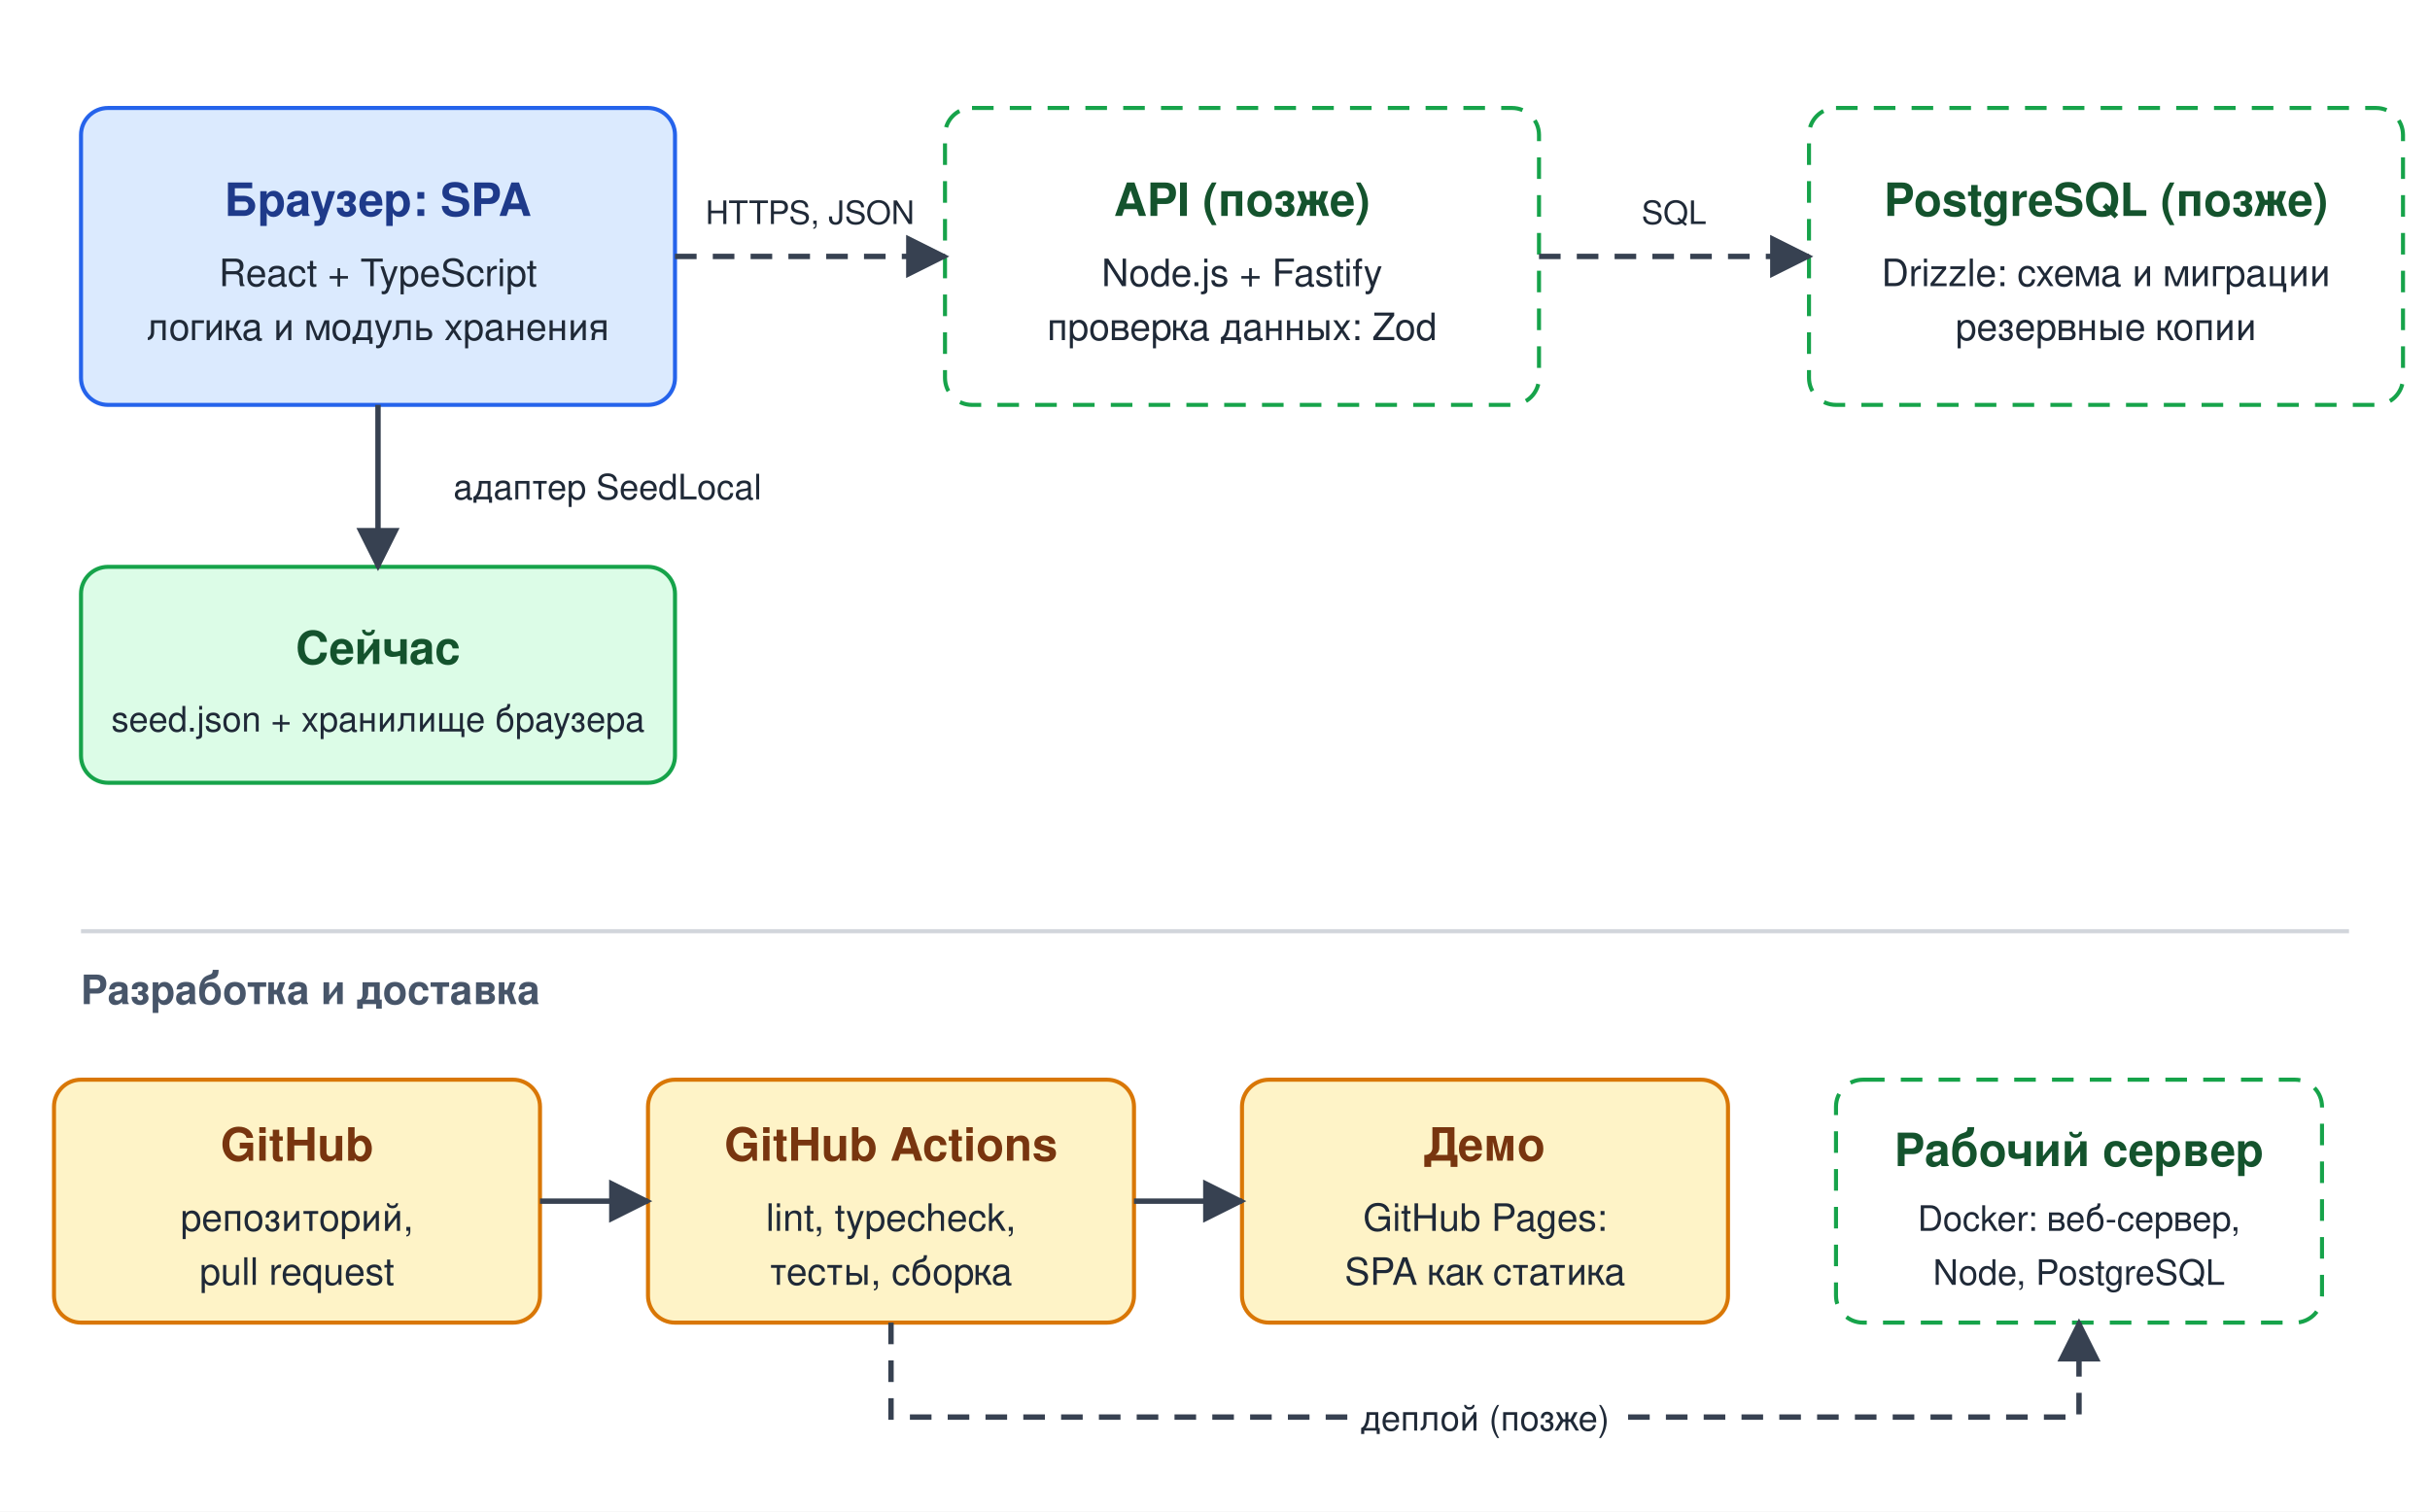
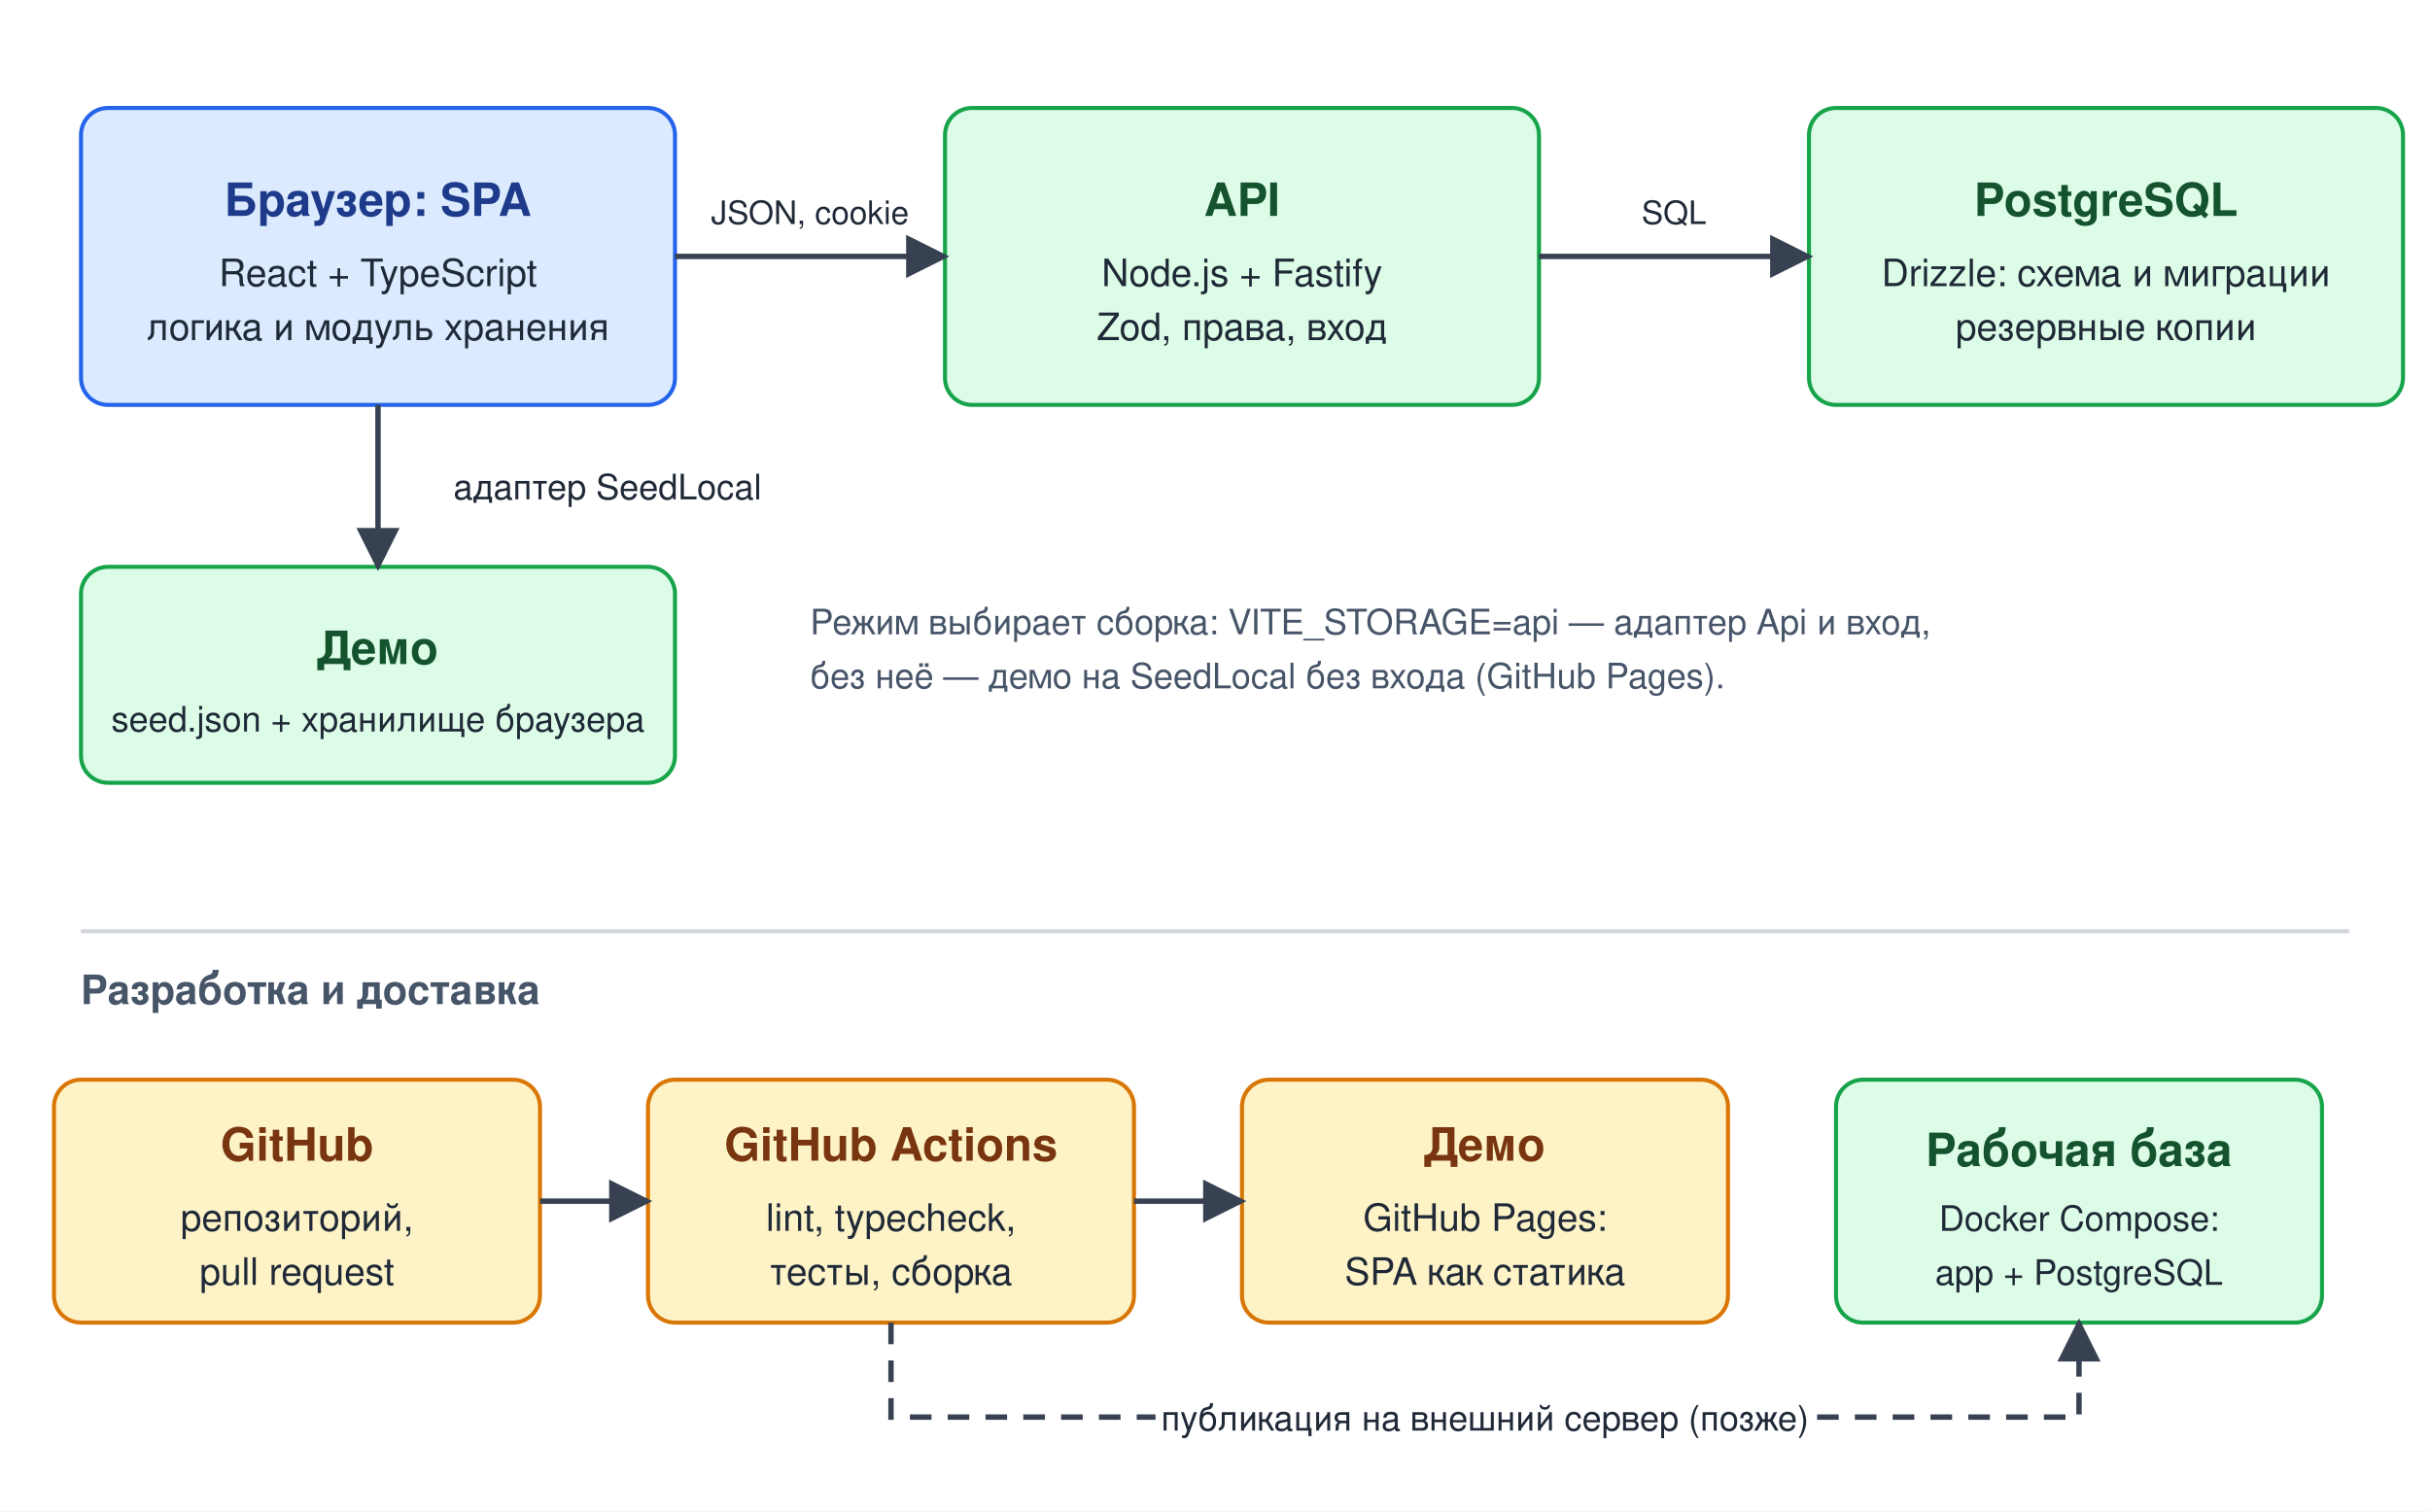
<svg xmlns="http://www.w3.org/2000/svg" width="900" height="560" viewBox="0 0 900 560" font-family="Helvetica, Arial, 'Segoe UI', 'DejaVu Sans', sans-serif" role="img" aria-label="Контейнеры: SPA, API, PostgreSQL, CI/CD, демо">
  <defs>
    <marker id="arr" viewBox="0 0 10 10" refX="9" refY="5" markerWidth="8" markerHeight="8" orient="auto-start-reverse">
      <path d="M0 0 L10 5 L0 10 z" fill="#374151" />
    </marker>
  </defs>
  <rect width="900" height="560" fill="#ffffff" />
  <rect x="30" y="40" width="220" height="110" rx="10" fill="#dbeafe" stroke="#2563eb" stroke-width="1.5" />
  <text x="140.0" y="80" text-anchor="middle" font-size="17" font-weight="bold" fill="#1e3a8a">Браузер: SPA</text>
  <text x="140.0" y="106" text-anchor="middle" font-size="14" fill="#1f2937">React + TypeScript</text>
  <text x="140.0" y="126" text-anchor="middle" font-size="14" fill="#1f2937">логика и модуль хранения</text>
-   <rect x="350" y="40" width="220" height="110" rx="10" fill="#ffffff" stroke="#16a34a" stroke-width="1.5" stroke-dasharray="8 6" />
-   <text x="460.0" y="80" text-anchor="middle" font-size="17" font-weight="bold" fill="#14532d">API (позже)</text>
+   <rect x="350" y="40" width="220" height="110" rx="10" fill="#dcfce7" stroke="#16a34a" stroke-width="1.5" />
+   <text x="460.0" y="80" text-anchor="middle" font-size="17" font-weight="bold" fill="#14532d">API</text>
  <text x="460.0" y="106" text-anchor="middle" font-size="14" fill="#1f2937">Node.js + Fastify</text>
-   <text x="460.0" y="126" text-anchor="middle" font-size="14" fill="#1f2937">проверка данных: Zod</text>
-   <rect x="670" y="40" width="220" height="110" rx="10" fill="#ffffff" stroke="#16a34a" stroke-width="1.5" stroke-dasharray="8 6" />
-   <text x="780.0" y="80" text-anchor="middle" font-size="17" font-weight="bold" fill="#14532d">PostgreSQL (позже)</text>
+   <text x="460.0" y="126" text-anchor="middle" font-size="14" fill="#1f2937">Zod, права, вход</text>
+   <rect x="670" y="40" width="220" height="110" rx="10" fill="#dcfce7" stroke="#16a34a" stroke-width="1.5" />
+   <text x="780.0" y="80" text-anchor="middle" font-size="17" font-weight="bold" fill="#14532d">PostgreSQL</text>
  <text x="780.0" y="106" text-anchor="middle" font-size="14" fill="#1f2937">Drizzle: схема и миграции</text>
  <text x="780.0" y="126" text-anchor="middle" font-size="14" fill="#1f2937">резервные копии</text>
-   <path d="M250 95 L350 95" fill="none" stroke="#374151" stroke-width="2" stroke-dasharray="8 6" marker-end="url(#arr)" />
-   <text x="300" y="83" text-anchor="middle" font-size="12" fill="#1f2937" paint-order="stroke" stroke="#ffffff" stroke-width="6" stroke-linejoin="round">HTTPS, JSON</text>
-   <path d="M570 95 L670 95" fill="none" stroke="#374151" stroke-width="2" stroke-dasharray="8 6" marker-end="url(#arr)" />
+   <path d="M250 95 L350 95" fill="none" stroke="#374151" stroke-width="2" marker-end="url(#arr)" />
+   <text x="300" y="83" text-anchor="middle" font-size="12" fill="#1f2937" paint-order="stroke" stroke="#ffffff" stroke-width="6" stroke-linejoin="round">JSON, cookie</text>
+   <path d="M570 95 L670 95" fill="none" stroke="#374151" stroke-width="2" marker-end="url(#arr)" />
  <text x="620" y="83" text-anchor="middle" font-size="12" fill="#1f2937" paint-order="stroke" stroke="#ffffff" stroke-width="6" stroke-linejoin="round">SQL</text>
  <rect x="30" y="210" width="220" height="80" rx="10" fill="#dcfce7" stroke="#16a34a" stroke-width="1.5" />
-   <text x="140.0" y="246" text-anchor="middle" font-size="17" font-weight="bold" fill="#14532d">Сейчас</text>
+   <text x="140.0" y="246" text-anchor="middle" font-size="17" font-weight="bold" fill="#14532d">Демо</text>
  <text x="140.0" y="271" text-anchor="middle" font-size="13" fill="#1f2937">seed.json + хранилище браузера</text>
  <path d="M140 150 L140 210" fill="none" stroke="#374151" stroke-width="2" marker-end="url(#arr)" />
  <text x="225" y="185" text-anchor="middle" font-size="13" fill="#1f2937" paint-order="stroke" stroke="#ffffff" stroke-width="6" stroke-linejoin="round">адаптер SeedLocal</text>
+   <text x="300" y="235" text-anchor="start" font-size="13" fill="#475569">Режим выбирает сборка: VITE_STORAGE=api — адаптер Api и вход,</text>
+   <text x="300" y="255" text-anchor="start" font-size="13" fill="#475569">без неё — демо на SeedLocal без входа (GitHub Pages).</text>
  <line x1="30" y1="345" x2="870" y2="345" stroke="#d1d5db" stroke-width="1.5" />
  <text x="30" y="372" text-anchor="start" font-size="15" font-weight="bold" fill="#475569">Разработка и доставка</text>
  <rect x="20" y="400" width="180" height="90" rx="10" fill="#fef3c7" stroke="#d97706" stroke-width="1.5" />
  <text x="110.0" y="430" text-anchor="middle" font-size="17" font-weight="bold" fill="#78350f">GitHub</text>
  <text x="110.0" y="456" text-anchor="middle" font-size="14" fill="#1f2937">репозиторий,</text>
  <text x="110.0" y="476" text-anchor="middle" font-size="14" fill="#1f2937">pull request</text>
  <rect x="240" y="400" width="180" height="90" rx="10" fill="#fef3c7" stroke="#d97706" stroke-width="1.5" />
  <text x="330.0" y="430" text-anchor="middle" font-size="17" font-weight="bold" fill="#78350f">GitHub Actions</text>
  <text x="330.0" y="456" text-anchor="middle" font-size="14" fill="#1f2937">lint, typecheck,</text>
  <text x="330.0" y="476" text-anchor="middle" font-size="14" fill="#1f2937">тесты, сборка</text>
  <rect x="460" y="400" width="180" height="90" rx="10" fill="#fef3c7" stroke="#d97706" stroke-width="1.5" />
  <text x="550.0" y="430" text-anchor="middle" font-size="17" font-weight="bold" fill="#78350f">Демо</text>
  <text x="550.0" y="456" text-anchor="middle" font-size="14" fill="#1f2937">GitHub Pages:</text>
  <text x="550.0" y="476" text-anchor="middle" font-size="14" fill="#1f2937">SPA как статика</text>
-   <rect x="680" y="400" width="180" height="90" rx="10" fill="#ffffff" stroke="#16a34a" stroke-width="1.5" stroke-dasharray="8 6" />
-   <text x="770.0" y="432" text-anchor="middle" font-size="17" font-weight="bold" fill="#14532d">Рабочий сервер</text>
-   <text x="770.0" y="456" text-anchor="middle" font-size="13" fill="#1f2937">Docker: веб-сервер,</text>
-   <text x="770.0" y="476" text-anchor="middle" font-size="13" fill="#1f2937">Node, PostgreSQL</text>
+   <rect x="680" y="400" width="180" height="90" rx="10" fill="#dcfce7" stroke="#16a34a" stroke-width="1.5" />
+   <text x="770.0" y="432" text-anchor="middle" font-size="17" font-weight="bold" fill="#14532d">Рабочая база</text>
+   <text x="770.0" y="456" text-anchor="middle" font-size="13" fill="#1f2937">Docker Compose:</text>
+   <text x="770.0" y="476" text-anchor="middle" font-size="13" fill="#1f2937">app + PostgreSQL</text>
  <path d="M200 445 L240 445" fill="none" stroke="#374151" stroke-width="2" marker-end="url(#arr)" />
  <path d="M420 445 L460 445" fill="none" stroke="#374151" stroke-width="2" marker-end="url(#arr)" />
  <path d="M330 490 L330 525 L770 525 L770 490" fill="none" stroke="#374151" stroke-width="2" stroke-dasharray="8 6" marker-end="url(#arr)" />
-   <text x="550" y="530" text-anchor="middle" font-size="13" fill="#1f2937" paint-order="stroke" stroke="#ffffff" stroke-width="6" stroke-linejoin="round">деплой (позже)</text>
+   <text x="550" y="530" text-anchor="middle" font-size="13" fill="#1f2937" paint-order="stroke" stroke="#ffffff" stroke-width="6" stroke-linejoin="round">публикация на внешний сервер (позже)</text>
</svg>
